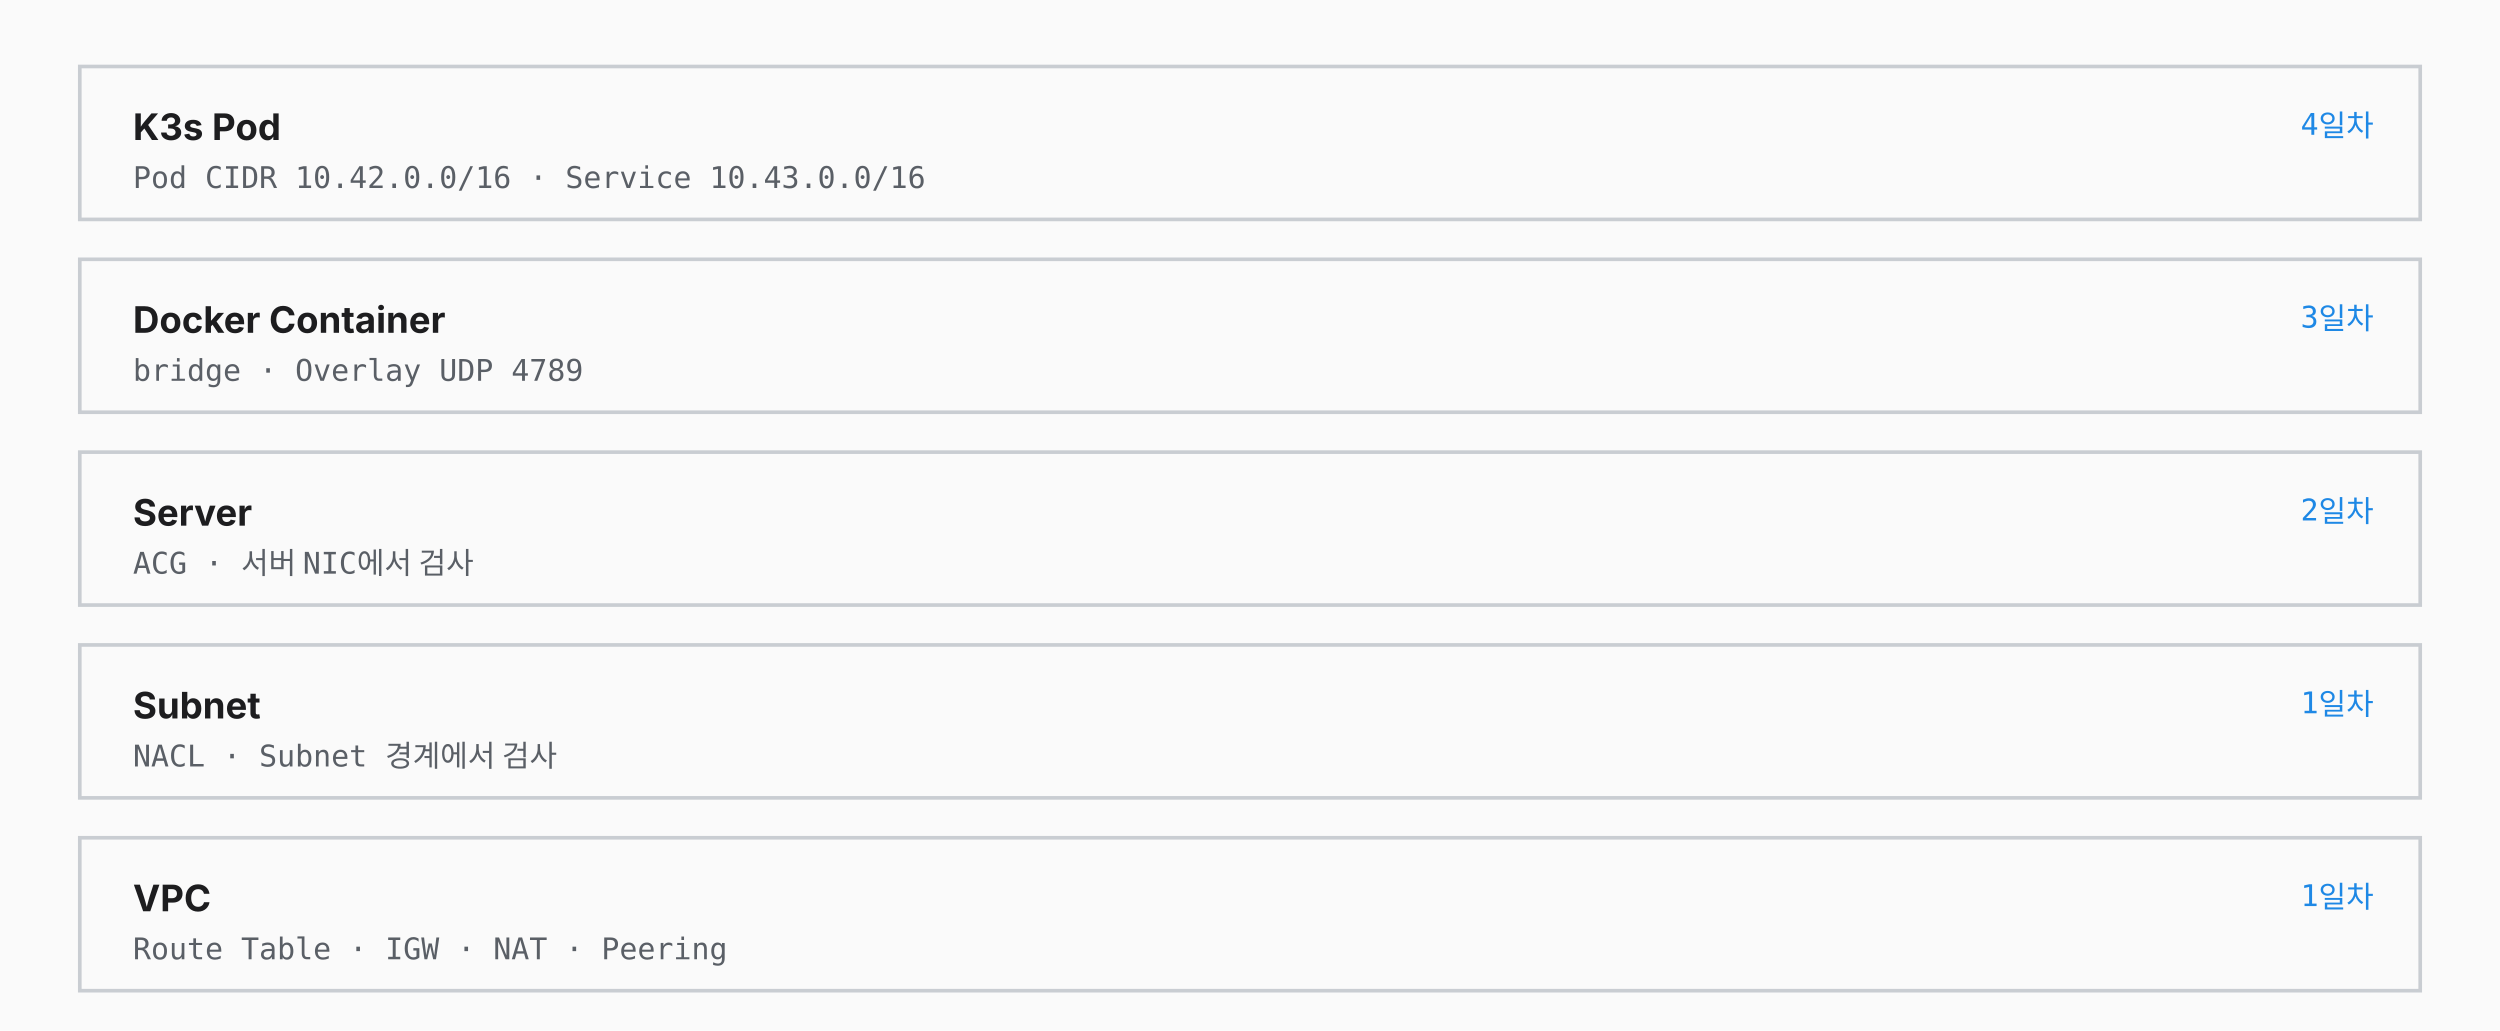
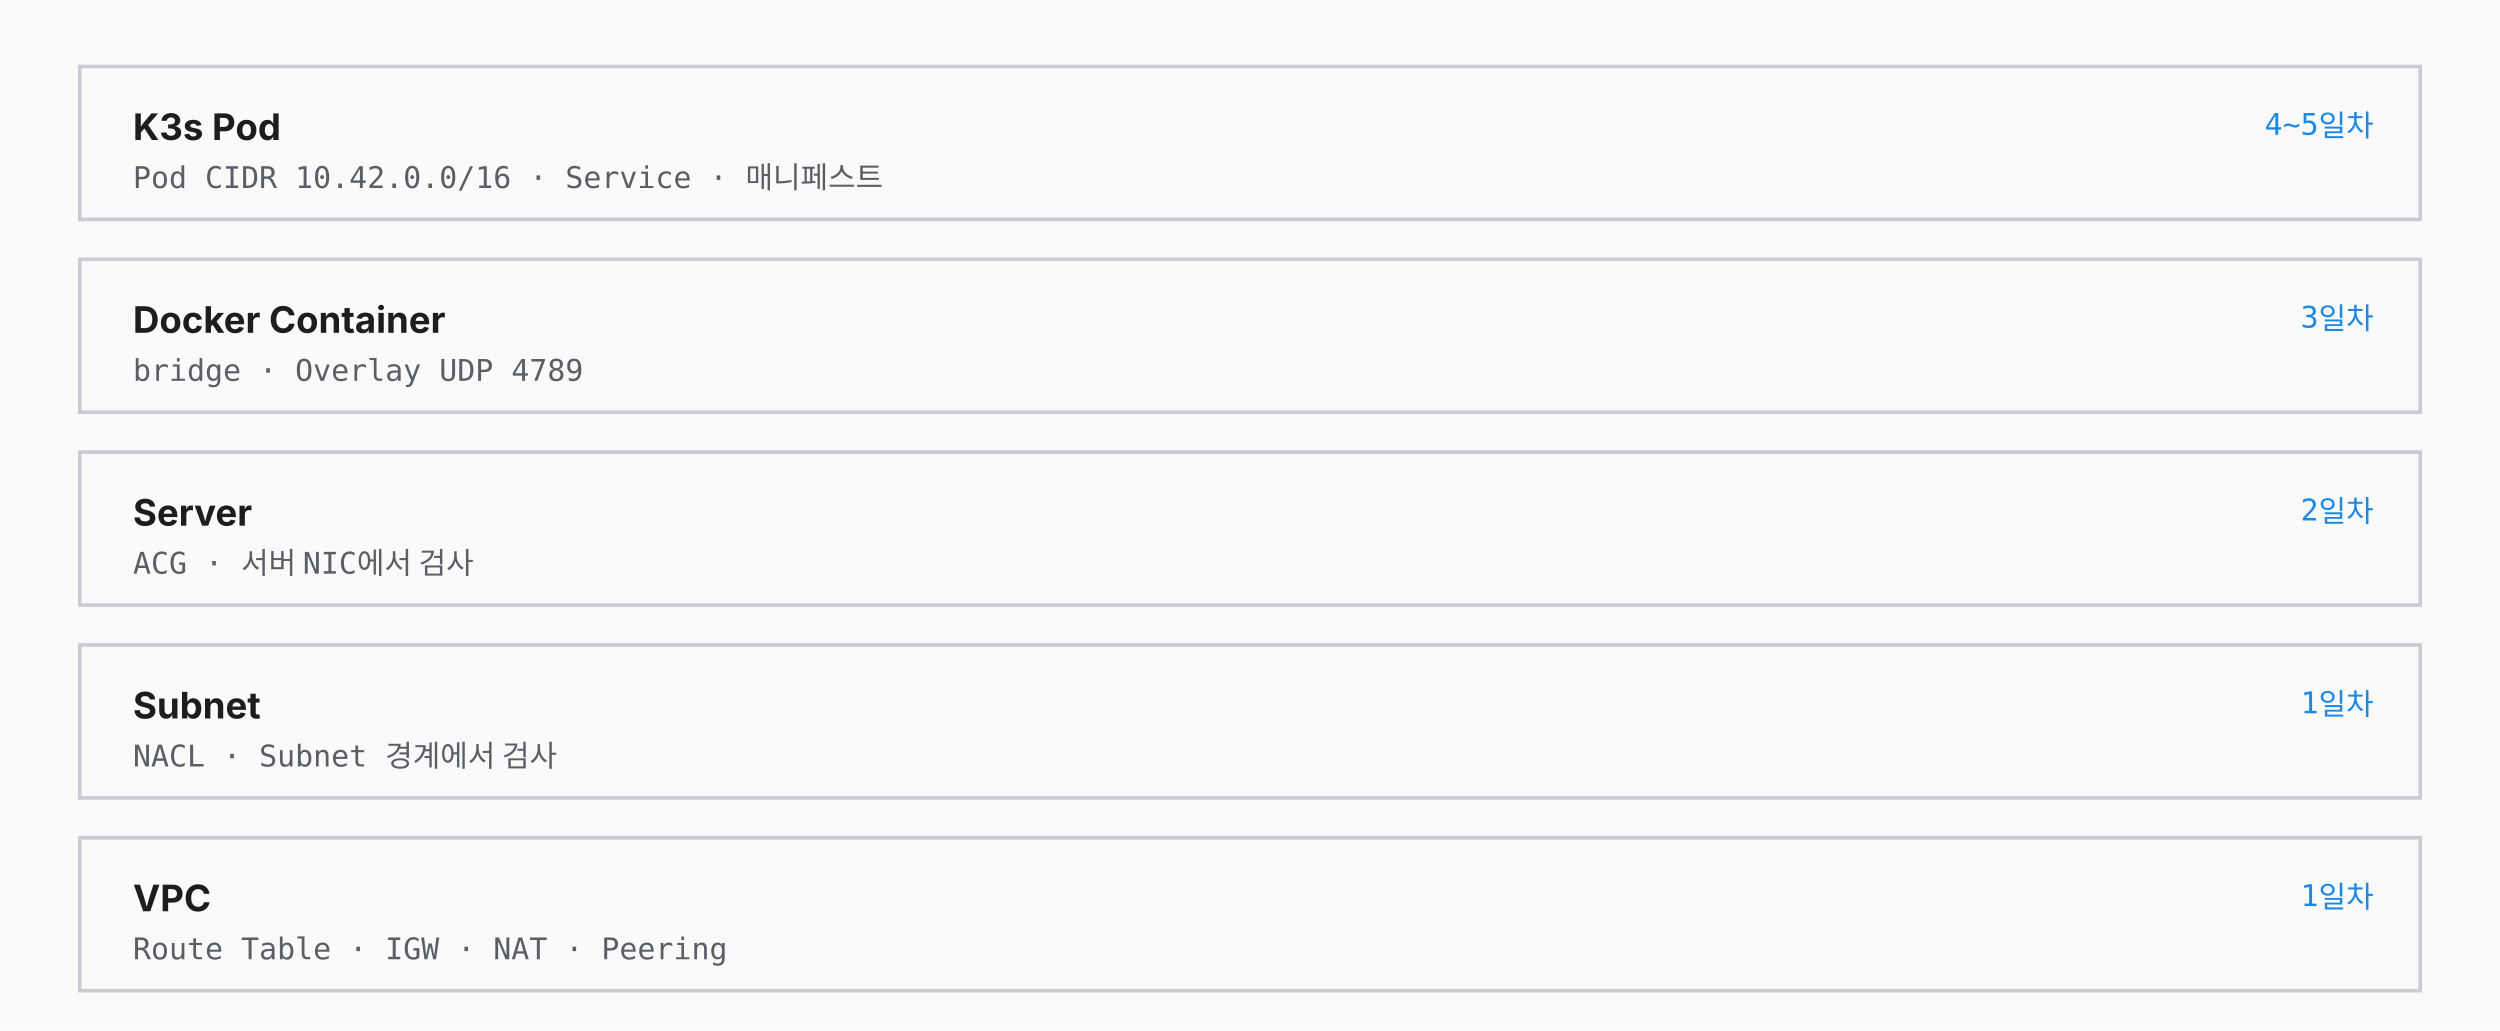
<svg xmlns="http://www.w3.org/2000/svg" width="752" height="310" viewBox="0 66 752 310">
  <defs>
    <marker id="ah" viewBox="0 0 10 10" refX="9" refY="5" markerWidth="7" markerHeight="7" orient="auto-start-reverse">
      <path d="M 0 0 L 10 5 L 0 10 z" fill="#1D1D1F" />
    </marker>
  </defs>
  <rect x="0" y="66" width="752" height="310" fill="#FAFAFA" />
  <text x="24" y="30" font-family="Pretendard, -apple-system, BlinkMacSystemFont, 'Segoe UI', sans-serif" font-size="17" fill="#1D1D1F" font-weight="700" text-anchor="start" opacity="1" dominant-baseline="middle">층</text>
-   <text x="24" y="52" font-family="Pretendard, -apple-system, BlinkMacSystemFont, 'Segoe UI', sans-serif" font-size="11" fill="#5A5F66" font-weight="400" text-anchor="start" opacity="1" dominant-baseline="middle">나흘 동안 쌓아 올린 것</text>
+   <text x="24" y="52" font-family="Pretendard, -apple-system, BlinkMacSystemFont, 'Segoe UI', sans-serif" font-size="11" fill="#5A5F66" font-weight="400" text-anchor="start" opacity="1" dominant-baseline="middle">실습에서 쌓아 올린 것</text>
  <rect x="24" y="86" width="704" height="46" rx="0" fill="none" stroke="#C9CDD2" stroke-width="1.1" />
  <text x="40" y="104" font-family="Pretendard, -apple-system, BlinkMacSystemFont, 'Segoe UI', sans-serif" font-size="11" fill="#1D1D1F" font-weight="700" text-anchor="start" opacity="1" dominant-baseline="middle">K3s Pod</text>
-   <text x="40" y="120" font-family="ui-monospace, SFMono-Regular, Menlo, Consolas, monospace" font-size="9" fill="#5A5F66" font-weight="400" text-anchor="start" opacity="1" dominant-baseline="middle">Pod CIDR 10.42.0.0/16 · Service 10.43.0.0/16</text>
-   <text x="714" y="104" font-family="ui-monospace, SFMono-Regular, Menlo, Consolas, monospace" font-size="9" fill="#1E88E5" font-weight="400" text-anchor="end" opacity="1" dominant-baseline="middle">4일차</text>
+   <text x="40" y="120" font-family="ui-monospace, SFMono-Regular, Menlo, Consolas, monospace" font-size="9" fill="#5A5F66" font-weight="400" text-anchor="start" opacity="1" dominant-baseline="middle">Pod CIDR 10.42.0.0/16 · Service · 매니페스트</text>
+   <text x="714" y="104" font-family="ui-monospace, SFMono-Regular, Menlo, Consolas, monospace" font-size="9" fill="#1E88E5" font-weight="400" text-anchor="end" opacity="1" dominant-baseline="middle">4~5일차</text>
  <rect x="24" y="144" width="704" height="46" rx="0" fill="none" stroke="#C9CDD2" stroke-width="1.1" />
  <text x="40" y="162" font-family="Pretendard, -apple-system, BlinkMacSystemFont, 'Segoe UI', sans-serif" font-size="11" fill="#1D1D1F" font-weight="700" text-anchor="start" opacity="1" dominant-baseline="middle">Docker Container</text>
  <text x="40" y="178" font-family="ui-monospace, SFMono-Regular, Menlo, Consolas, monospace" font-size="9" fill="#5A5F66" font-weight="400" text-anchor="start" opacity="1" dominant-baseline="middle">bridge · Overlay UDP 4789</text>
  <text x="714" y="162" font-family="ui-monospace, SFMono-Regular, Menlo, Consolas, monospace" font-size="9" fill="#1E88E5" font-weight="400" text-anchor="end" opacity="1" dominant-baseline="middle">3일차</text>
  <rect x="24" y="202" width="704" height="46" rx="0" fill="none" stroke="#C9CDD2" stroke-width="1.1" />
  <text x="40" y="220" font-family="Pretendard, -apple-system, BlinkMacSystemFont, 'Segoe UI', sans-serif" font-size="11" fill="#1D1D1F" font-weight="700" text-anchor="start" opacity="1" dominant-baseline="middle">Server</text>
  <text x="40" y="236" font-family="ui-monospace, SFMono-Regular, Menlo, Consolas, monospace" font-size="9" fill="#5A5F66" font-weight="400" text-anchor="start" opacity="1" dominant-baseline="middle">ACG · 서버 NIC에서 검사</text>
  <text x="714" y="220" font-family="ui-monospace, SFMono-Regular, Menlo, Consolas, monospace" font-size="9" fill="#1E88E5" font-weight="400" text-anchor="end" opacity="1" dominant-baseline="middle">2일차</text>
  <rect x="24" y="260" width="704" height="46" rx="0" fill="none" stroke="#C9CDD2" stroke-width="1.1" />
  <text x="40" y="278" font-family="Pretendard, -apple-system, BlinkMacSystemFont, 'Segoe UI', sans-serif" font-size="11" fill="#1D1D1F" font-weight="700" text-anchor="start" opacity="1" dominant-baseline="middle">Subnet</text>
  <text x="40" y="294" font-family="ui-monospace, SFMono-Regular, Menlo, Consolas, monospace" font-size="9" fill="#5A5F66" font-weight="400" text-anchor="start" opacity="1" dominant-baseline="middle">NACL · Subnet 경계에서 검사</text>
  <text x="714" y="278" font-family="ui-monospace, SFMono-Regular, Menlo, Consolas, monospace" font-size="9" fill="#1E88E5" font-weight="400" text-anchor="end" opacity="1" dominant-baseline="middle">1일차</text>
  <rect x="24" y="318" width="704" height="46" rx="0" fill="none" stroke="#C9CDD2" stroke-width="1.1" />
  <text x="40" y="336" font-family="Pretendard, -apple-system, BlinkMacSystemFont, 'Segoe UI', sans-serif" font-size="11" fill="#1D1D1F" font-weight="700" text-anchor="start" opacity="1" dominant-baseline="middle">VPC</text>
  <text x="40" y="352" font-family="ui-monospace, SFMono-Regular, Menlo, Consolas, monospace" font-size="9" fill="#5A5F66" font-weight="400" text-anchor="start" opacity="1" dominant-baseline="middle">Route Table · IGW · NAT · Peering</text>
  <text x="714" y="336" font-family="ui-monospace, SFMono-Regular, Menlo, Consolas, monospace" font-size="9" fill="#1E88E5" font-weight="400" text-anchor="end" opacity="1" dominant-baseline="middle">1일차</text>
  <text x="24" y="390" font-family="Pretendard, -apple-system, BlinkMacSystemFont, 'Segoe UI', sans-serif" font-size="9.5" fill="#5A5F66" font-weight="400" text-anchor="start" opacity="1" dominant-baseline="middle">· 위로 갈수록 추상적이고 편하다. 아래로 갈수록 구체적이고 귀찮다</text>
  <text x="24" y="407" font-family="Pretendard, -apple-system, BlinkMacSystemFont, 'Segoe UI', sans-serif" font-size="9.5" fill="#5A5F66" font-weight="400" text-anchor="start" opacity="1" dominant-baseline="middle">· 위층은 아래층 위에 얹혀 있을 뿐이지 아래층을 대신하지 않는다</text>
</svg>
